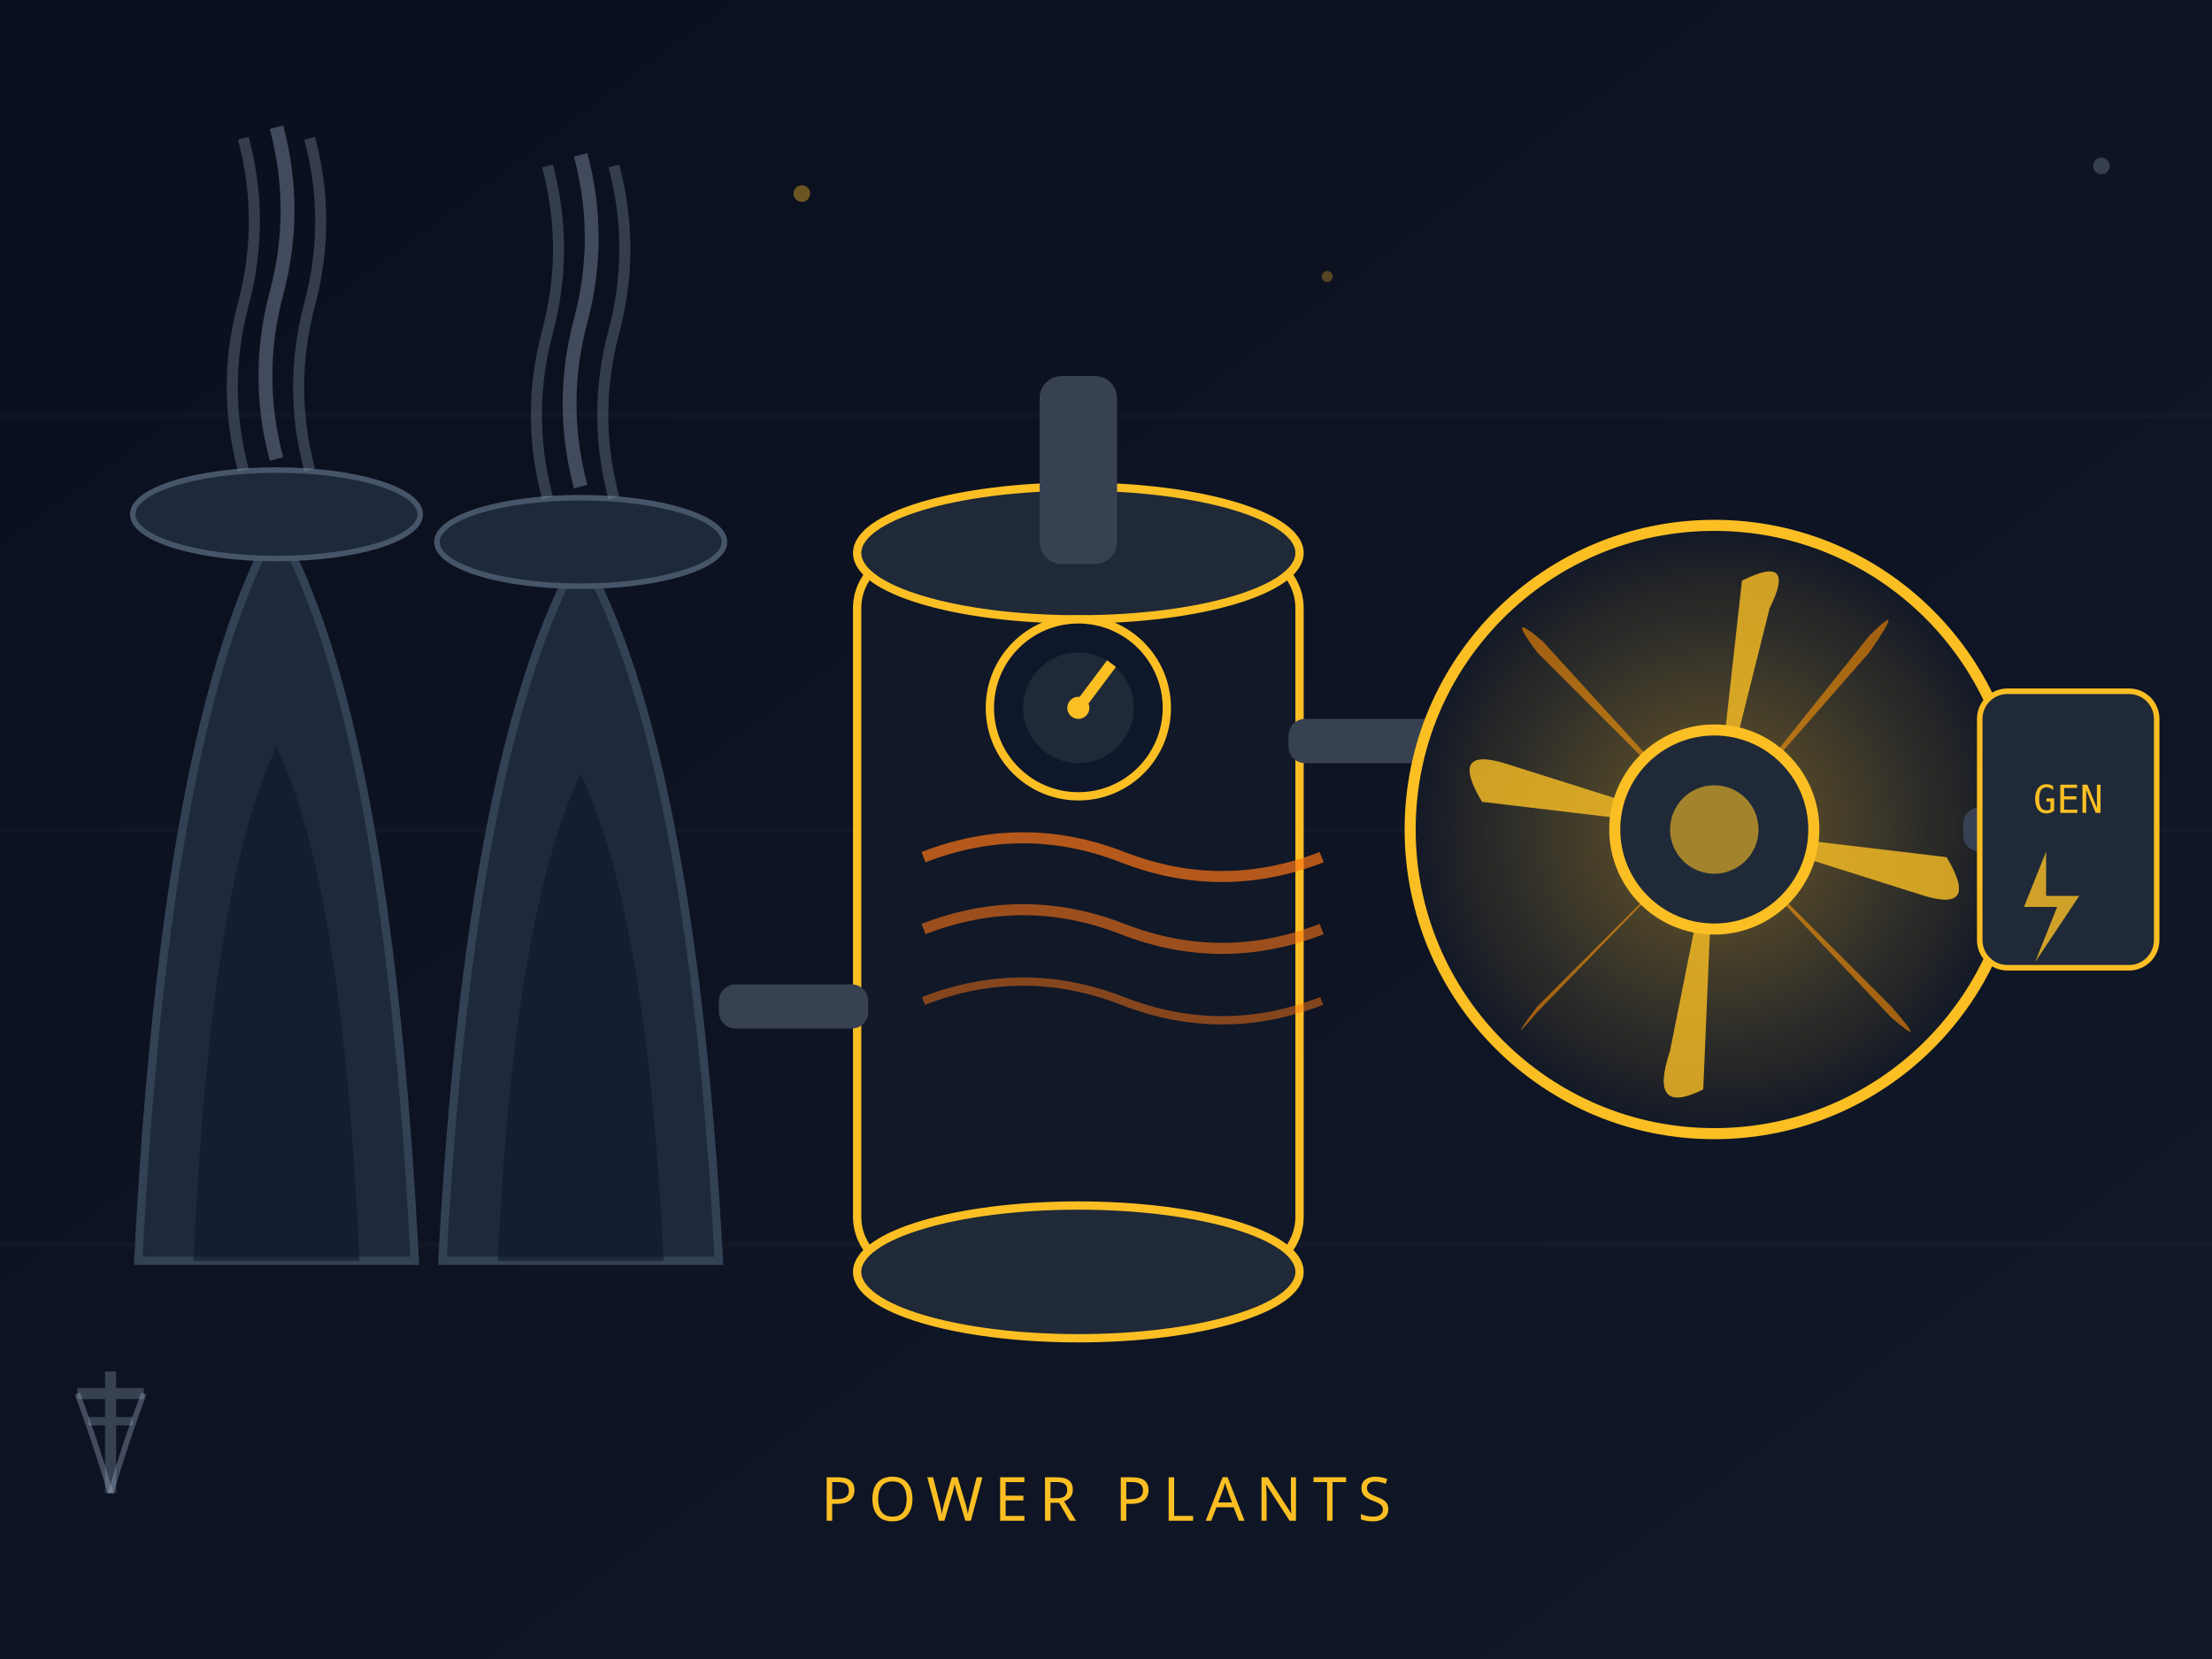
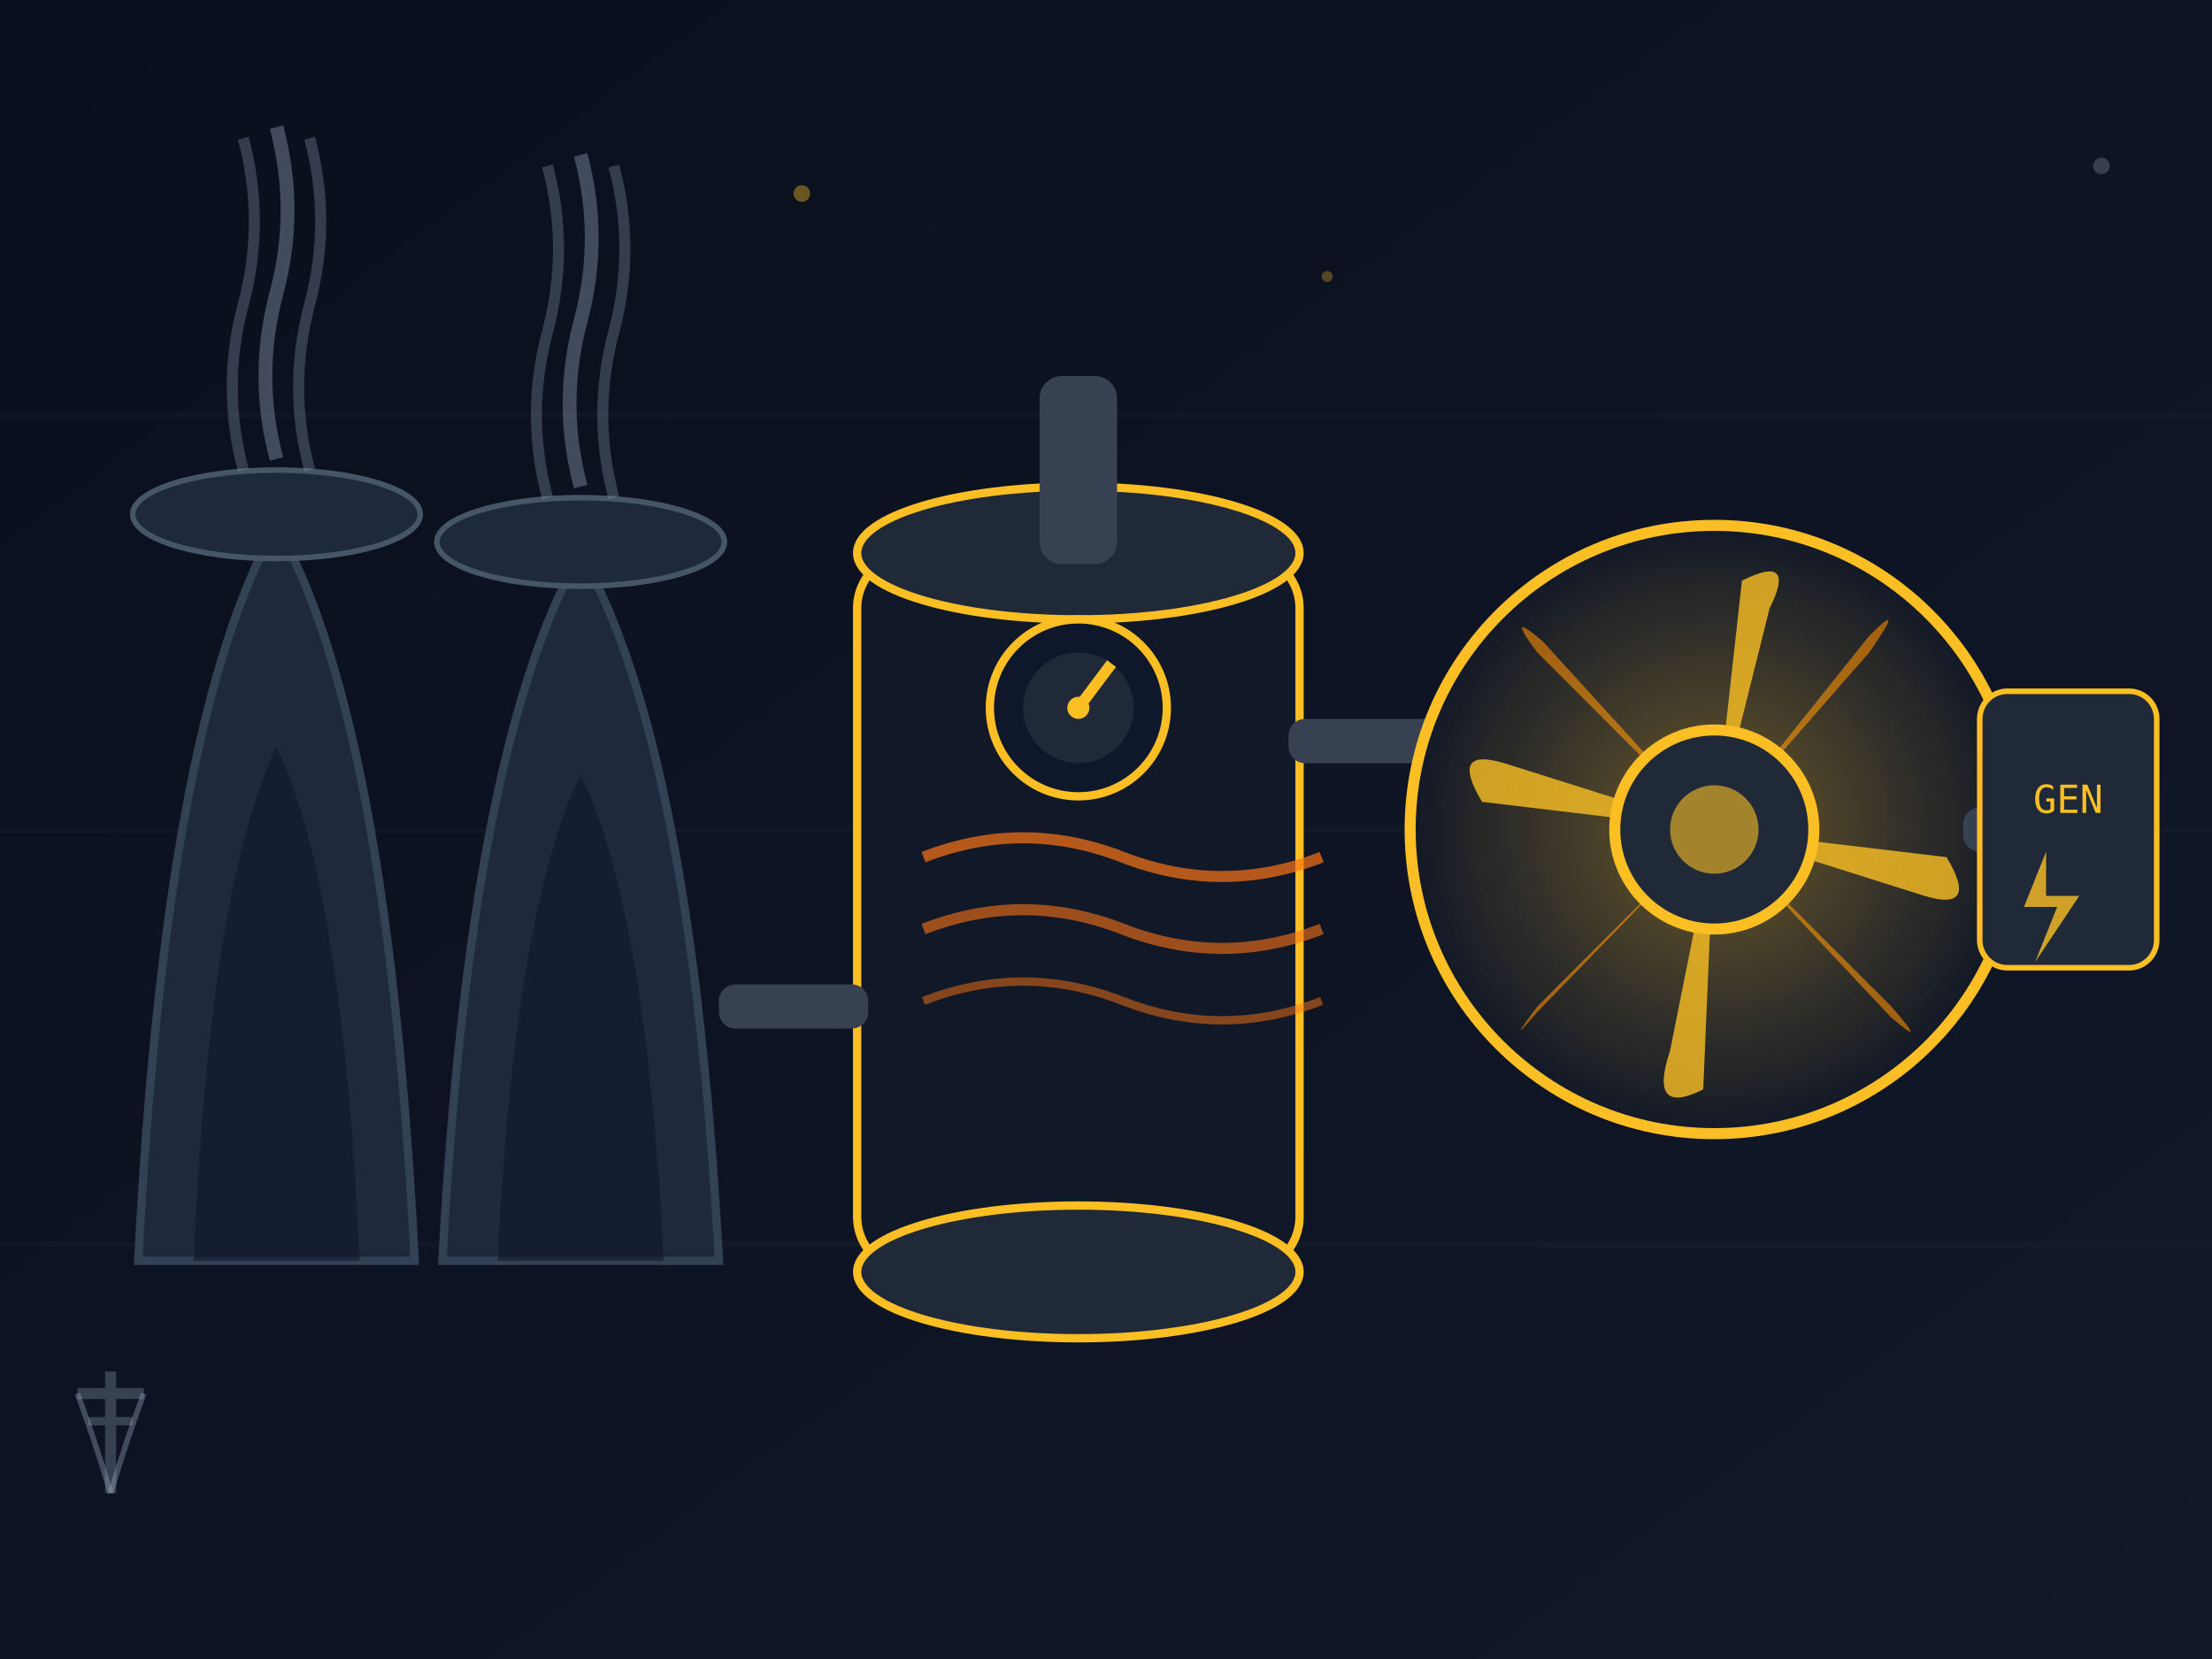
<svg xmlns="http://www.w3.org/2000/svg" viewBox="0 0 400 300">
  <defs>
    <linearGradient id="bg" x1="0%" y1="0%" x2="100%" y2="100%">
      <stop offset="0%" style="stop-color:#0a0f1e" />
      <stop offset="100%" style="stop-color:#111827" />
    </linearGradient>
    <linearGradient id="turbine" x1="0%" y1="0%" x2="100%" y2="100%">
      <stop offset="0%" style="stop-color:#fbbf24" />
      <stop offset="100%" style="stop-color:#d97706" />
    </linearGradient>
    <linearGradient id="steam" x1="0%" y1="100%" x2="0%" y2="0%">
      <stop offset="0%" style="stop-color:#e2e8f0" stop-opacity="0.3" />
      <stop offset="100%" style="stop-color:#e2e8f0" stop-opacity="0" />
    </linearGradient>
    <radialGradient id="coreglow" cx="50%" cy="50%" r="50%">
      <stop offset="0%" style="stop-color:#fbbf24" stop-opacity="0.4" />
      <stop offset="100%" style="stop-color:#fbbf24" stop-opacity="0" />
    </radialGradient>
  </defs>
  <rect width="400" height="300" fill="url(#bg)" />
  <line x1="0" y1="75" x2="400" y2="75" stroke="#ffffff04" stroke-width="1" />
  <line x1="0" y1="150" x2="400" y2="150" stroke="#ffffff04" stroke-width="1" />
  <line x1="0" y1="225" x2="400" y2="225" stroke="#ffffff04" stroke-width="1" />
  <path d="M25 228 Q30 130 50 95 Q70 130 75 228 Z" fill="#1e293b" stroke="#334155" stroke-width="1.5" />
  <path d="M35 228 Q38 160 50 135 Q62 160 65 228 Z" fill="#0f172a" opacity="0.6" />
  <ellipse cx="50" cy="93" rx="26" ry="8" fill="#1e293b" stroke="#475569" stroke-width="1" />
  <path d="M44 85 Q40 70 44 55 Q48 40 44 25" stroke="#94a3b8" stroke-width="2" fill="none" opacity="0.3" />
  <path d="M50 83 Q46 68 50 53 Q54 38 50 23" stroke="#94a3b8" stroke-width="2.5" fill="none" opacity="0.4" />
  <path d="M56 85 Q52 70 56 55 Q60 40 56 25" stroke="#94a3b8" stroke-width="2" fill="none" opacity="0.3" />
  <path d="M80 228 Q85 135 105 100 Q125 135 130 228 Z" fill="#1e293b" stroke="#334155" stroke-width="1.5" />
  <path d="M90 228 Q93 165 105 140 Q117 165 120 228 Z" fill="#0f172a" opacity="0.6" />
  <ellipse cx="105" cy="98" rx="26" ry="8" fill="#1e293b" stroke="#475569" stroke-width="1" />
  <path d="M99 90 Q95 75 99 60 Q103 45 99 30" stroke="#94a3b8" stroke-width="2" fill="none" opacity="0.3" />
  <path d="M105 88 Q101 73 105 58 Q109 43 105 28" stroke="#94a3b8" stroke-width="2.5" fill="none" opacity="0.4" />
  <path d="M111 90 Q107 75 111 60 Q115 45 111 30" stroke="#94a3b8" stroke-width="2" fill="none" opacity="0.3" />
  <rect x="155" y="100" width="80" height="130" rx="10" fill="#111827" stroke="#fbbf24" stroke-width="1.5" />
  <ellipse cx="195" cy="100" rx="40" ry="12" fill="#1f2937" stroke="#fbbf24" stroke-width="1.5" />
  <ellipse cx="195" cy="230" rx="40" ry="12" fill="#1f2937" stroke="#fbbf24" stroke-width="1.5" />
  <path d="M167 155 Q185 148 203 155 Q221 162 239 155" stroke="#f97316" stroke-width="2" fill="none" opacity="0.7" />
  <path d="M167 168 Q185 161 203 168 Q221 175 239 168" stroke="#f97316" stroke-width="2" fill="none" opacity="0.6" />
  <path d="M167 181 Q185 174 203 181 Q221 188 239 181" stroke="#f97316" stroke-width="1.5" fill="none" opacity="0.5" />
  <circle cx="195" cy="128" r="16" fill="#0f172a" stroke="#fbbf24" stroke-width="1.5" />
  <circle cx="195" cy="128" r="10" fill="#1f2937" />
  <line x1="195" y1="128" x2="201" y2="120" stroke="#fbbf24" stroke-width="2" />
  <circle cx="195" cy="128" r="2" fill="#fbbf24" />
  <rect x="188" y="68" width="14" height="34" rx="4" fill="#374151" />
  <rect x="130" y="178" width="27" height="8" rx="3" fill="#374151" />
  <rect x="233" y="130" width="30" height="8" rx="3" fill="#374151" />
  <circle cx="310" cy="150" r="55" fill="#111827" stroke="#fbbf24" stroke-width="2" />
  <circle cx="310" cy="150" r="40" fill="#0f172a" />
  <g transform="rotate(0, 310, 150)">
    <path d="M310 150 L320 110 Q325 100 315 105 Z" fill="#fbbf24" opacity="0.8" />
    <path d="M310 150 L348 162 Q358 165 352 155 Z" fill="#fbbf24" opacity="0.8" />
    <path d="M310 150 L302 190 Q298 202 308 197 Z" fill="#fbbf24" opacity="0.8" />
    <path d="M310 150 L272 138 Q262 135 268 145 Z" fill="#fbbf24" opacity="0.8" />
    <path d="M310 150 L338 118 Q345 108 338 115 Z" fill="#d97706" opacity="0.7" />
    <path d="M310 150 L342 182 Q349 190 342 184 Z" fill="#d97706" opacity="0.7" />
    <path d="M310 150 L278 182 Q272 190 278 183 Z" fill="#d97706" opacity="0.7" />
    <path d="M310 150 L278 118 Q272 110 279 116 Z" fill="#d97706" opacity="0.7" />
  </g>
  <circle cx="310" cy="150" r="55" fill="url(#coreglow)" />
  <circle cx="310" cy="150" r="18" fill="#1f2937" stroke="#fbbf24" stroke-width="2" />
  <circle cx="310" cy="150" r="8" fill="#fbbf24" opacity="0.6" />
  <rect x="355" y="146" width="35" height="8" rx="3" fill="#374151" />
  <rect x="358" y="125" width="32" height="50" rx="5" fill="#1f2937" stroke="#fbbf24" stroke-width="1" />
  <text x="374" y="147" text-anchor="middle" font-size="7" fill="#fbbf24" font-family="monospace">GEN</text>
  <path d="M370 154 L366 164 L372 164 L368 174 L376 162 L370 162 Z" fill="#fbbf24" opacity="0.8" />
  <line x1="20" y1="248" x2="20" y2="270" stroke="#374151" stroke-width="2" />
  <line x1="14" y1="252" x2="26" y2="252" stroke="#374151" stroke-width="2" />
  <line x1="16" y1="257" x2="24" y2="257" stroke="#374151" stroke-width="1.5" />
  <path d="M14 252 Q17 260 20 270" stroke="#94a3b8" stroke-width="1" fill="none" opacity="0.4" />
  <path d="M26 252 Q23 260 20 270" stroke="#94a3b8" stroke-width="1" fill="none" opacity="0.4" />
  <circle cx="145" cy="35" r="1.5" fill="#fbbf24" opacity="0.4" />
  <circle cx="240" cy="50" r="1" fill="#fbbf24" opacity="0.3" />
  <circle cx="380" cy="30" r="1.5" fill="#94a3b8" opacity="0.3" />
-   <text x="200" y="275" text-anchor="middle" font-size="11" fill="#fbbf24" font-family="sans-serif" letter-spacing="2">POWER PLANTS</text>
</svg>
